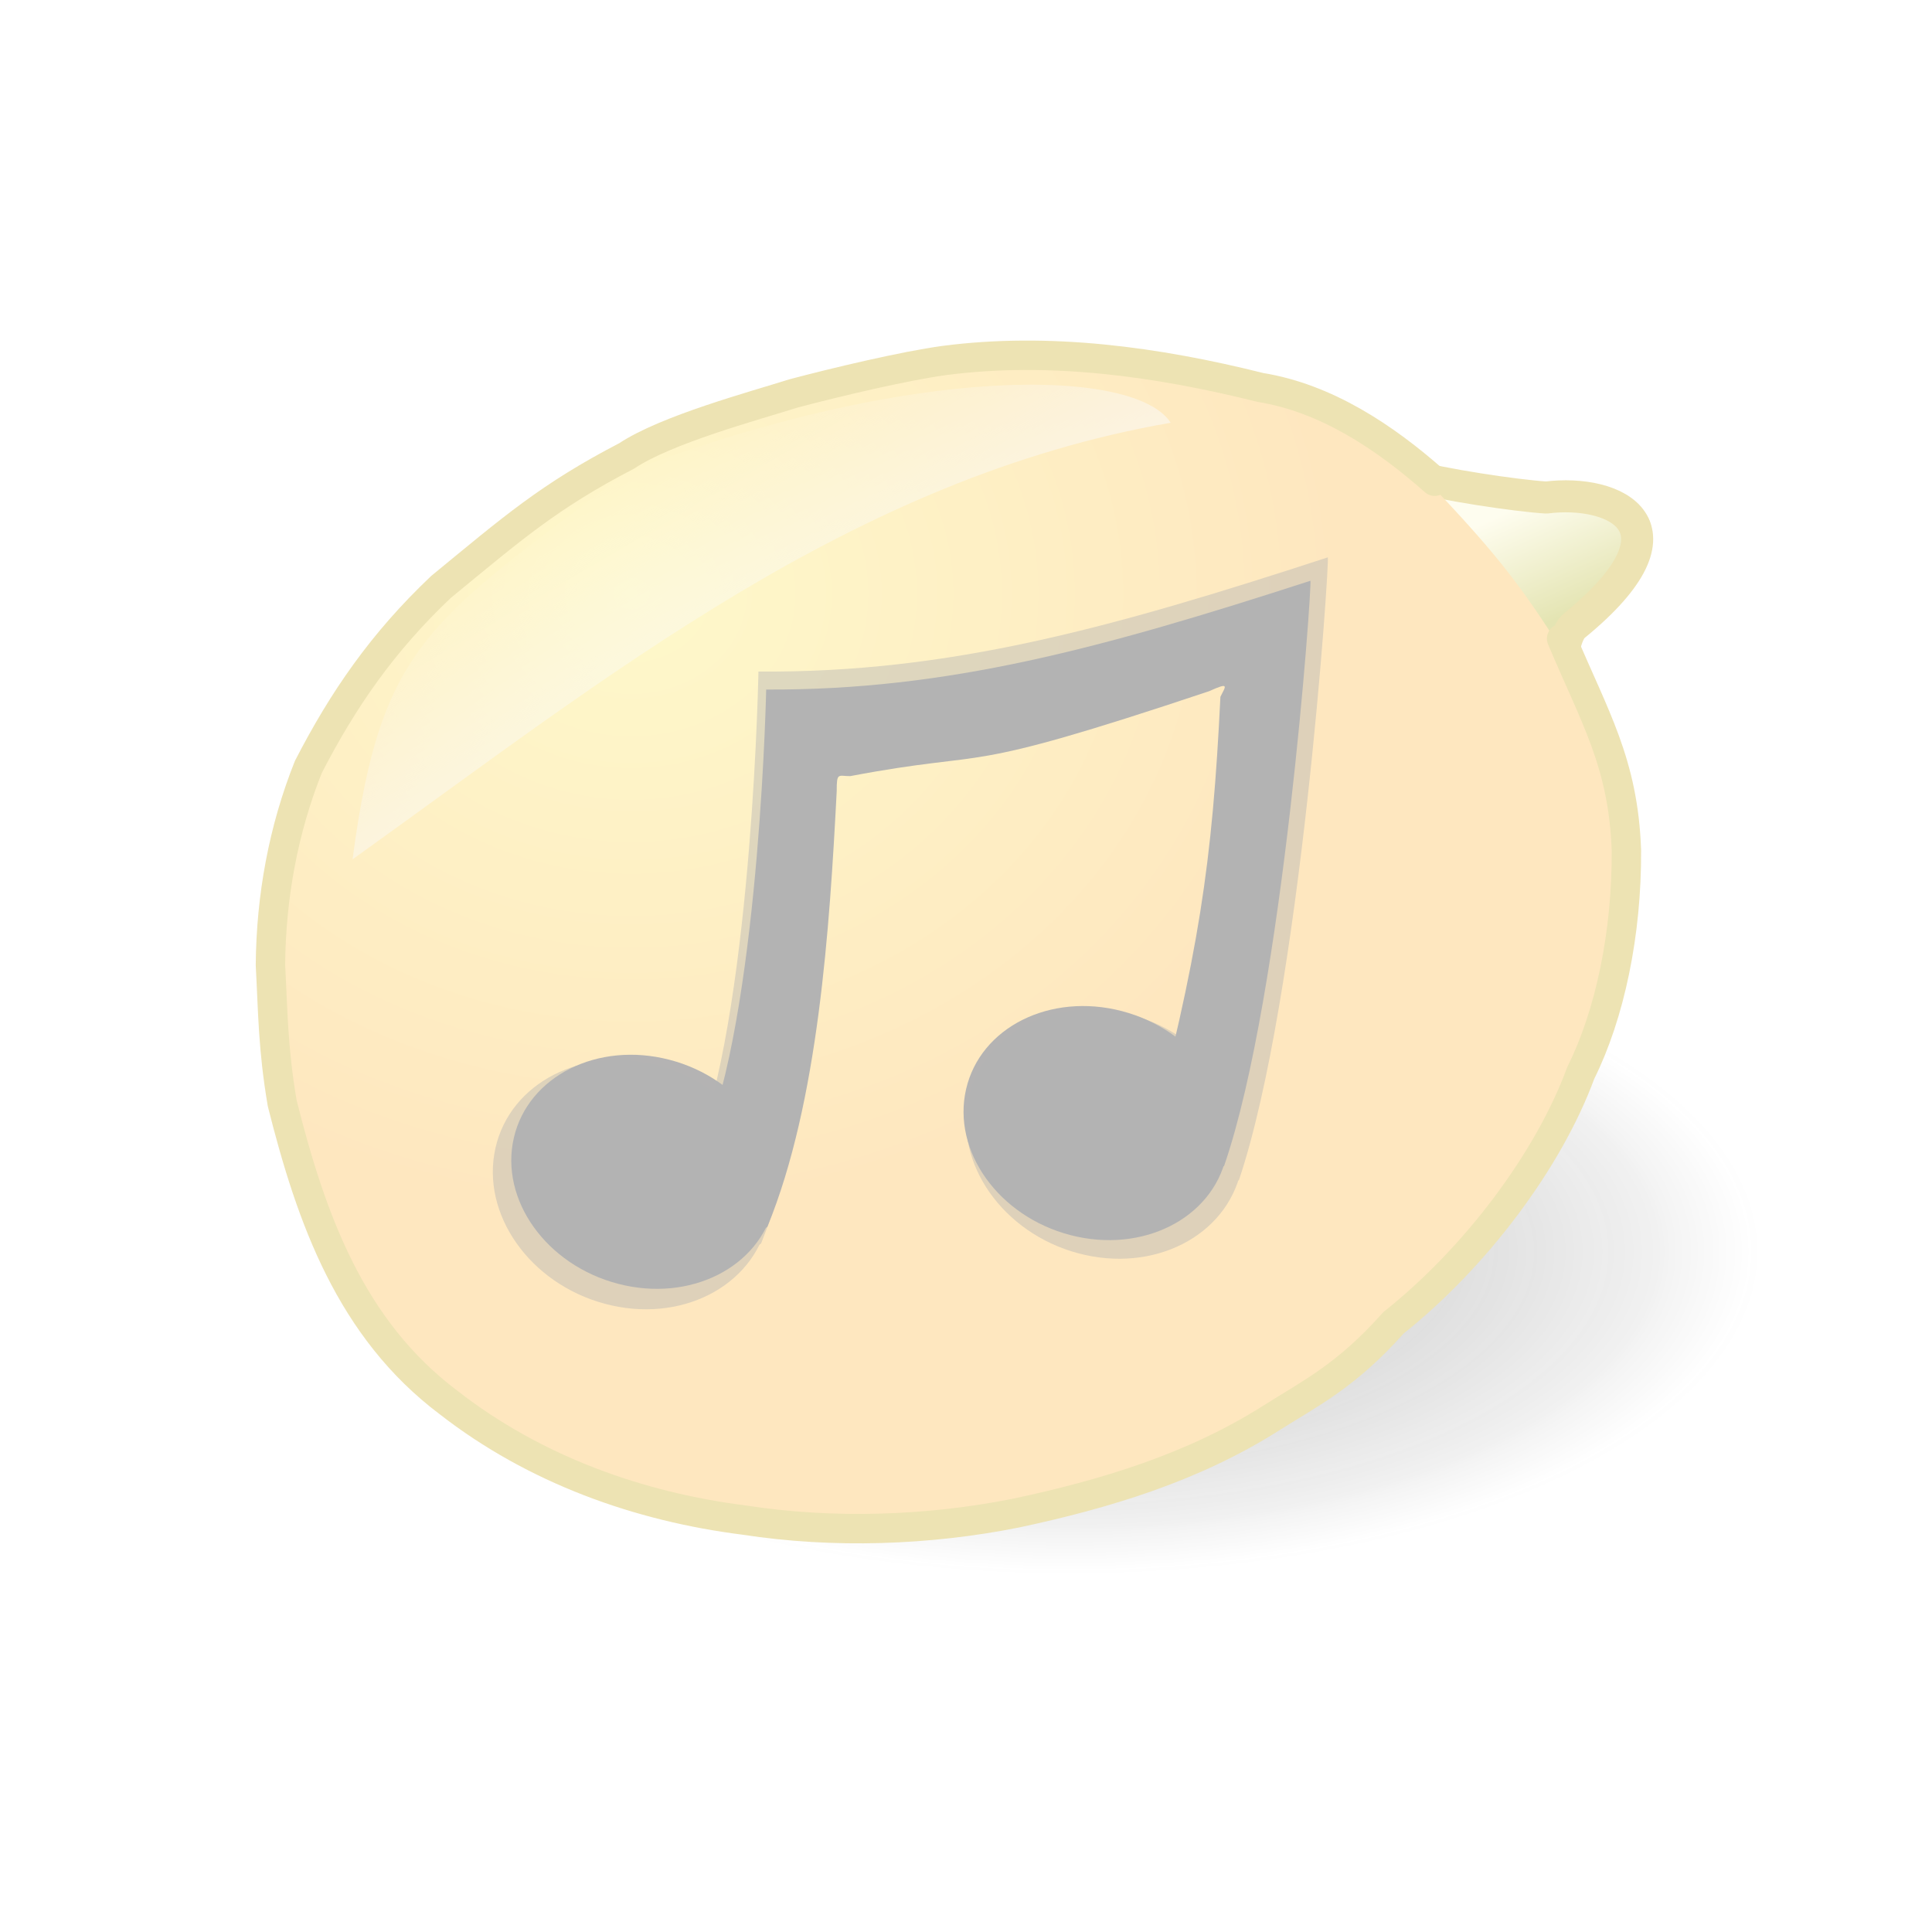
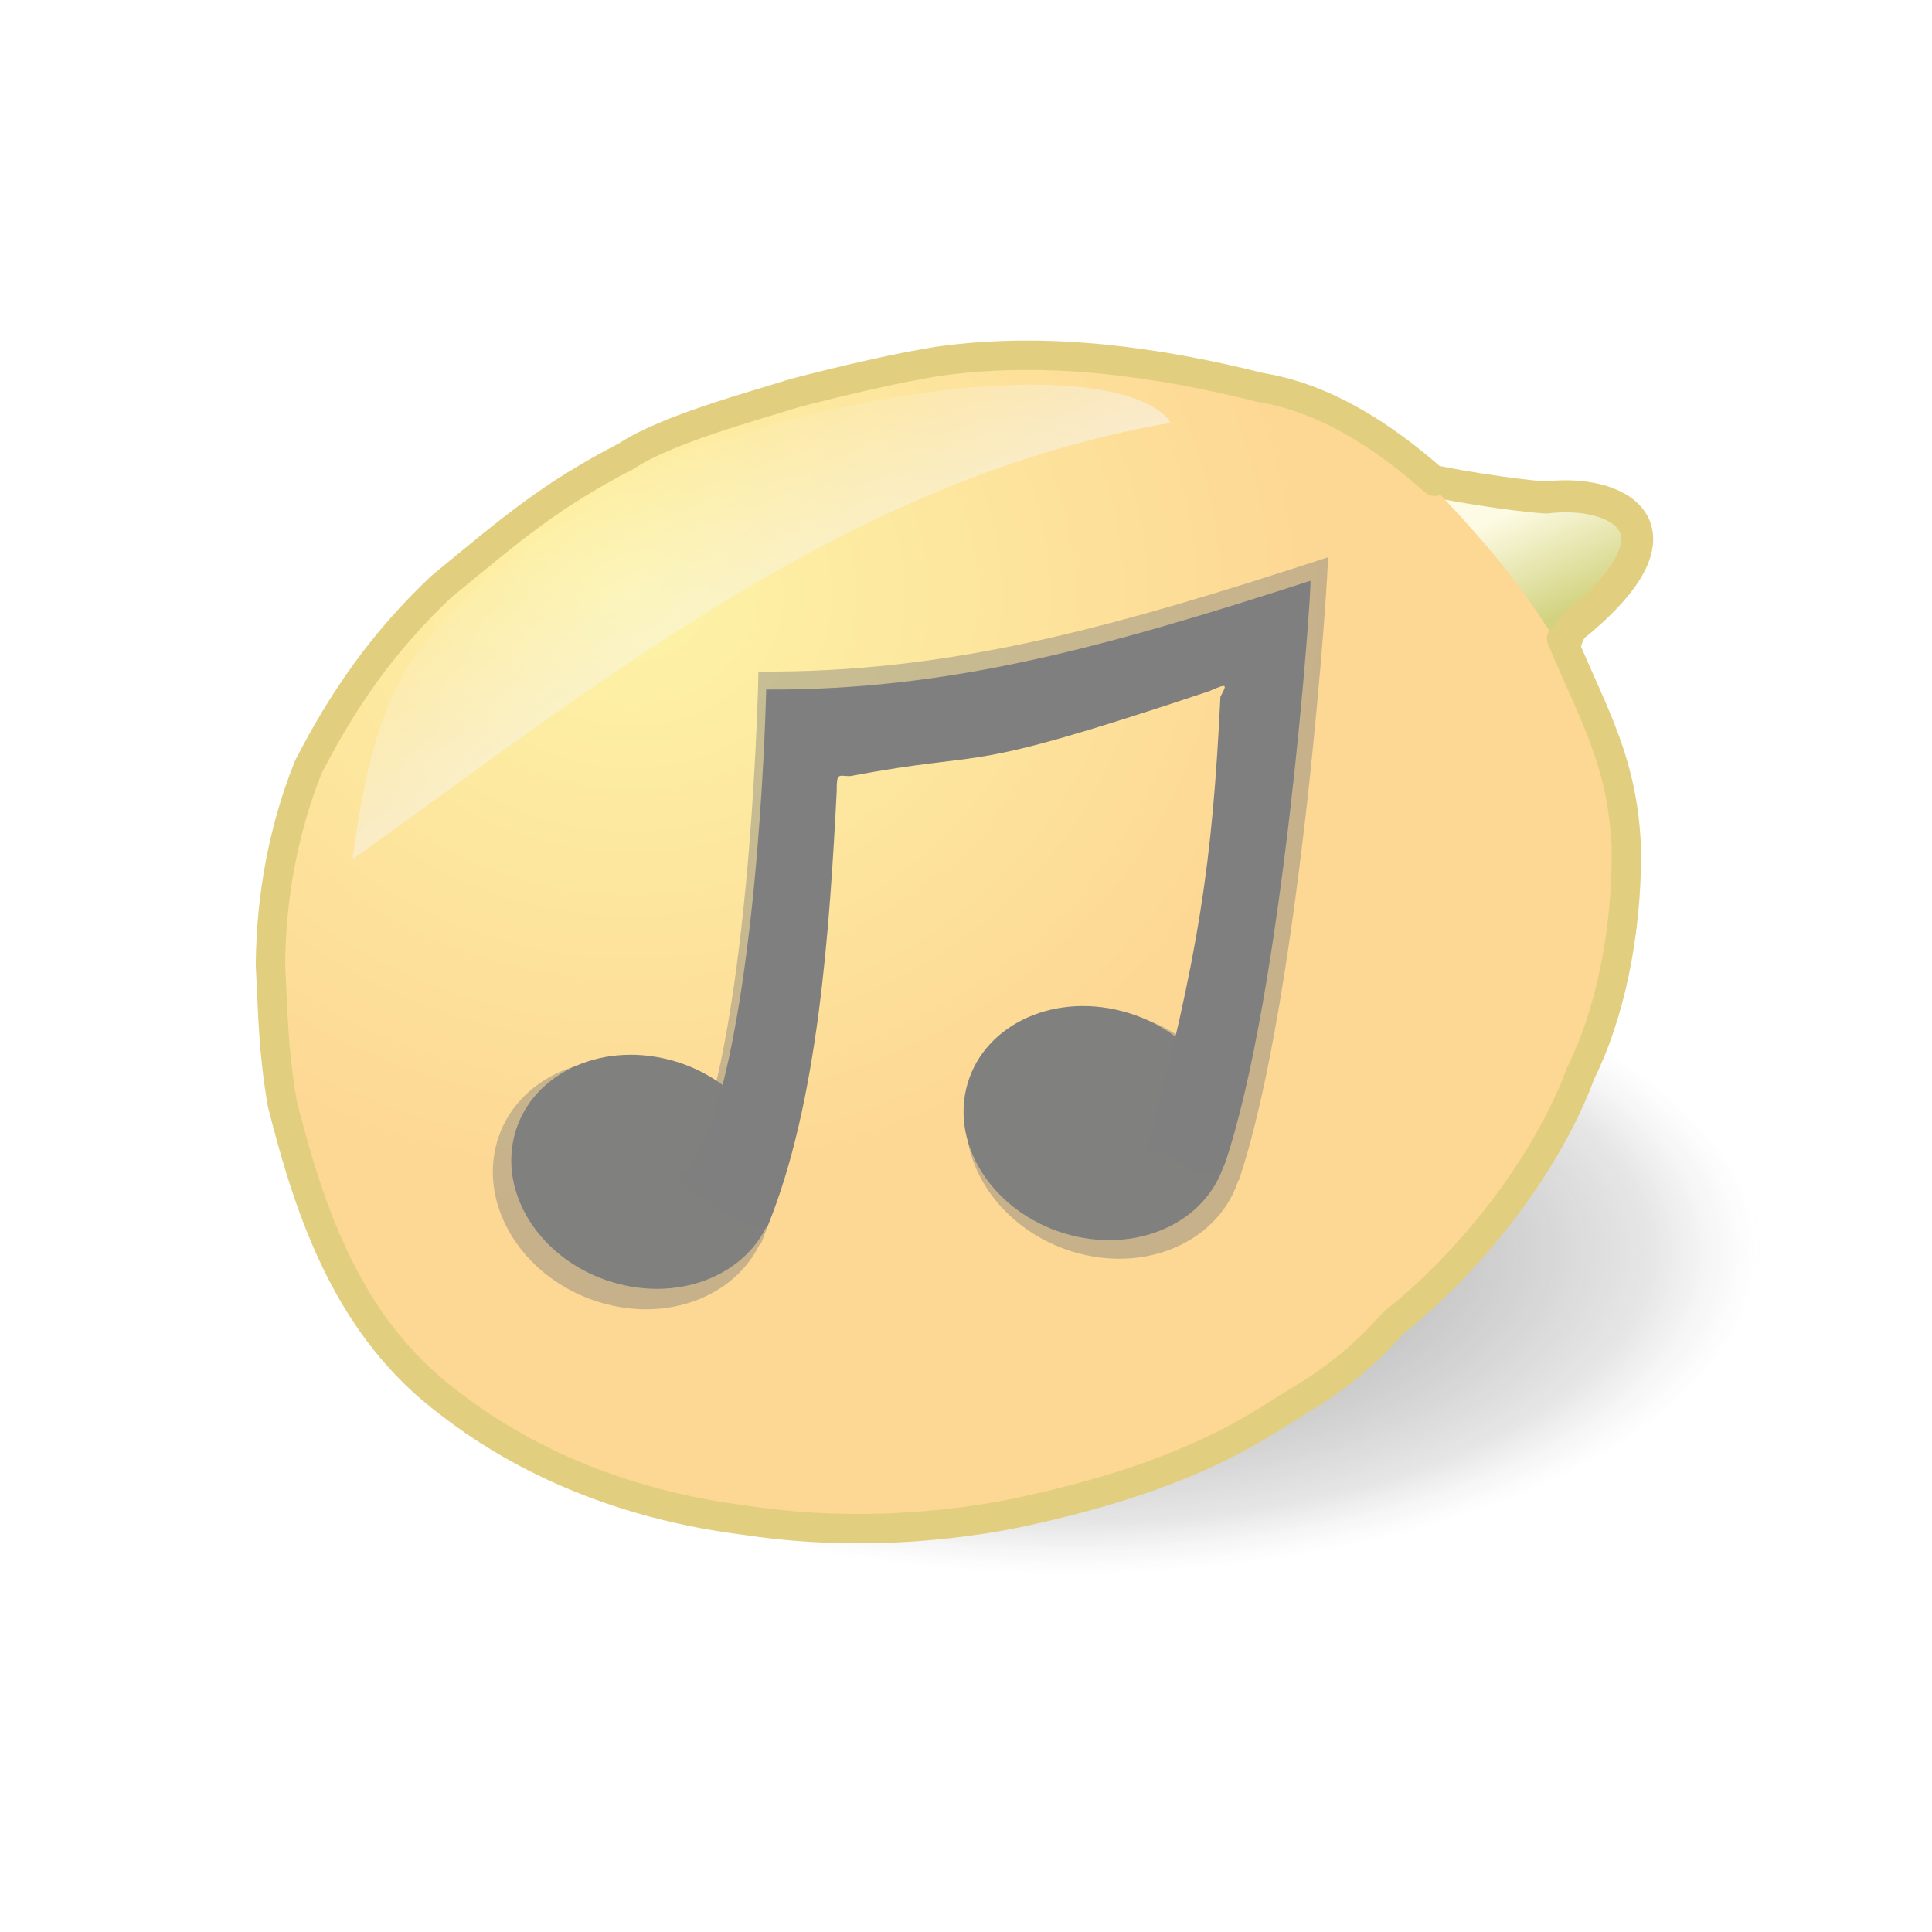
<svg xmlns="http://www.w3.org/2000/svg" xmlns:xlink="http://www.w3.org/1999/xlink" width="500" height="500" id="svg2" version="1.0">
  <defs id="defs4">
    <linearGradient id="linearGradient5956">
      <stop style="stop-color:#4b4b4b;stop-opacity:1;" offset="0" id="stop5958" />
      <stop id="stop5964" offset="0.847" style="stop-color:#000000;stop-opacity:0.188;" />
      <stop style="stop-color:#626262;stop-opacity:0;" offset="1" id="stop5960" />
    </linearGradient>
    <linearGradient id="linearGradient5354">
      <stop style="stop-color:#3c7902;stop-opacity:1;" offset="0" id="stop5356" />
      <stop style="stop-color:#3c7902;stop-opacity:0;" offset="1" id="stop5358" />
    </linearGradient>
    <linearGradient id="linearGradient5324">
      <stop style="stop-color:#52a505;stop-opacity:1;" offset="0" id="stop5326" />
      <stop style="stop-color:#52a505;stop-opacity:0;" offset="1" id="stop5328" />
    </linearGradient>
    <linearGradient id="linearGradient5011">
      <stop style="stop-color:#28b200;stop-opacity:1;" offset="0" id="stop5013" />
      <stop style="stop-color:#4a8016;stop-opacity:1;" offset="1" id="stop5015" />
    </linearGradient>
    <linearGradient id="linearGradient3301">
      <stop style="stop-color:#fcf8c9;stop-opacity:1;" offset="0" id="stop3303" />
      <stop style="stop-color:#a5a600;stop-opacity:1;" offset="1" id="stop3305" />
    </linearGradient>
    <linearGradient id="linearGradient3293">
      <stop style="stop-color:#fcb002;stop-opacity:1;" offset="0" id="stop3295" />
      <stop style="stop-color:#fcb002;stop-opacity:0;" offset="1" id="stop3297" />
    </linearGradient>
    <linearGradient id="linearGradient3279">
      <stop style="stop-color:#fcb002;stop-opacity:1;" offset="0" id="stop3281" />
      <stop style="stop-color:#ffa300;stop-opacity:1;" offset="1" id="stop3283" />
    </linearGradient>
    <linearGradient id="linearGradient3269">
      <stop style="stop-color:#fce94f;stop-opacity:1;" offset="0" id="stop3271" />
      <stop style="stop-color:#fcaf29;stop-opacity:1;" offset="1" id="stop3273" />
    </linearGradient>
    <linearGradient xlink:href="#linearGradient3301" id="linearGradient4793" gradientUnits="userSpaceOnUse" gradientTransform="matrix(1.062458,-1.0228313e-2,0.1676485,1.142726,-76.14123,-51.86853)" x1="354.647" y1="282.037" x2="359.76" y2="289.284" />
    <linearGradient xlink:href="#linearGradient3269" id="linearGradient4907" gradientUnits="userSpaceOnUse" x1="222.339" y1="279.743" x2="309.804" y2="384.83" gradientTransform="translate(-91.63008,160.1051)" />
    <linearGradient xlink:href="#linearGradient3301" id="linearGradient4923" gradientUnits="userSpaceOnUse" gradientTransform="matrix(1.062458,-1.0228386e-2,0.1676484,1.142725,133.3325,35.33799)" x1="345.186" y1="288.528" x2="349.426" y2="297.381" />
    <linearGradient xlink:href="#linearGradient3269" id="linearGradient4925" gradientUnits="userSpaceOnUse" gradientTransform="translate(210.1098,86.75827)" x1="222.339" y1="279.743" x2="309.804" y2="384.83" />
    <linearGradient xlink:href="#linearGradient3301" id="linearGradient4927" gradientUnits="userSpaceOnUse" gradientTransform="matrix(1.054103,-0.1333693,0.2990356,1.115574,97.06173,86.11848)" x1="345.186" y1="288.528" x2="349.426" y2="297.381" />
    <linearGradient xlink:href="#linearGradient3301" id="linearGradient5417" gradientUnits="userSpaceOnUse" gradientTransform="matrix(2.305664,-0.2235026,0.6808475,2.441041,-602.4117,-496.3506)" x1="345.186" y1="288.528" x2="349.426" y2="297.381" />
    <linearGradient y2="27" x2="83.75" y1="27" x1="79" gradientUnits="userSpaceOnUse" id="XMLID_23_">
      <stop id="stop109" style="stop-color:#3866A5" offset="0" />
      <stop id="stop111" style="stop-color:#4A83CC" offset="0.596" />
      <stop id="stop113" style="stop-color:#3866A5" offset="1" />
    </linearGradient>
    <linearGradient y2="26.5" x2="127" y1="26.5" x1="122" gradientUnits="userSpaceOnUse" id="XMLID_24_">
      <stop id="stop118" style="stop-color:#3866A5" offset="0" />
      <stop id="stop120" style="stop-color:#4A83CC" offset="0.596" />
      <stop id="stop122" style="stop-color:#3866A5" offset="1" />
    </linearGradient>
    <linearGradient y2="11.5" x2="103.045" y1="-1.125" x1="103.045" gradientUnits="userSpaceOnUse" id="XMLID_25_">
      <stop id="stop127" style="stop-color:#3866A5" offset="0" />
      <stop id="stop129" style="stop-color:#4A83CC" offset="0.596" />
      <stop id="stop131" style="stop-color:#3866A5" offset="1" />
    </linearGradient>
    <linearGradient y2="61.886" x2="74.457" y1="42.796" x1="65.474" gradientUnits="userSpaceOnUse" id="XMLID_26_">
      <stop id="stop136" style="stop-color:#3866A5" offset="0.332" />
      <stop id="stop138" style="stop-color:#639CE3" offset="1" />
    </linearGradient>
    <linearGradient y2="61.926" x2="117.294" y1="42.753" x1="108.272" gradientUnits="userSpaceOnUse" id="XMLID_27_">
      <stop id="stop143" style="stop-color:#3866A5" offset="0.332" />
      <stop id="stop145" style="stop-color:#639CE3" offset="1" />
    </linearGradient>
    <radialGradient gradientUnits="userSpaceOnUse" r="17.48" cy="34.701" cx="107.011" id="XMLID_28_">
      <stop id="stop150" style="stop-color:#D4E6FF" offset="0.41" />
      <stop id="stop152" style="stop-color:#5581B8" offset="1" />
    </radialGradient>
    <radialGradient gradientUnits="userSpaceOnUse" gradientTransform="matrix(1,0,0,1.017,0,1.115)" r="17.188" cy="33.03" cx="64.346" id="XMLID_29_">
      <stop id="stop157" style="stop-color:#D4E6FF" offset="0.41" />
      <stop id="stop159" style="stop-color:#5581B8" offset="1" />
    </radialGradient>
    <linearGradient y2="11" x2="103" y1="0" x1="103" gradientUnits="userSpaceOnUse" id="XMLID_30_">
      <stop id="stop164" style="stop-color:#3866A5" offset="0" />
      <stop id="stop166" style="stop-color:#4A83CC" offset="1" />
    </linearGradient>
    <radialGradient xlink:href="#linearGradient3269" id="radialGradient5946" gradientUnits="userSpaceOnUse" gradientTransform="matrix(0.7836826,0,0,0.6822059,48.40546,75.22777)" cx="146.749" cy="114.895" fx="146.749" fy="114.895" r="232.661" />
    <radialGradient xlink:href="#linearGradient5956" id="radialGradient5962" cx="273.641" cy="311.078" fx="273.641" fy="311.078" r="188.922" gradientTransform="matrix(1,0,0,0.5067265,0,153.4463)" gradientUnits="userSpaceOnUse" />
    <linearGradient xlink:href="#linearGradient3301" id="linearGradient5972" gradientUnits="userSpaceOnUse" gradientTransform="matrix(3.144023,5.0270254e-2,0.5319783,2.82107,-849.237,-698.609)" x1="345.186" y1="288.528" x2="349.426" y2="297.381" />
    <linearGradient y2="-6.225" x2="-15.286" y1="7.138" x1="-10.639" gradientTransform="translate(22.43465,4.820297)" gradientUnits="userSpaceOnUse" id="linearGradient17223" xlink:href="#linearGradient9233" />
    <linearGradient id="linearGradient9233">
      <stop style="stop-color:#eeeeec;stop-opacity:1;" offset="0" id="stop9235" />
      <stop style="stop-color:#eeeeec;stop-opacity:0;" offset="1" id="stop9237" />
    </linearGradient>
    <linearGradient xlink:href="#linearGradient9233" id="linearGradient6302" gradientUnits="userSpaceOnUse" gradientTransform="translate(22.43465,4.820297)" x1="-10.639" y1="7.138" x2="-15.286" y2="-6.225" />
    <linearGradient xlink:href="#linearGradient9233" id="linearGradient6313" gradientUnits="userSpaceOnUse" gradientTransform="matrix(1.375225,8.469185e-2,2.1457193e-2,1.358718,28.57993,9.949908)" x1="-14.769" y1="6.467" x2="-14.744" y2="-4.648" />
    <linearGradient xlink:href="#linearGradient3301" id="linearGradient6715" gradientUnits="userSpaceOnUse" gradientTransform="matrix(3.09598,4.5719293e-2,0.5238493,2.565678,-826.0854,-624.7842)" x1="345.186" y1="288.528" x2="349.426" y2="297.381" />
  </defs>
  <g id="layer1" style="display:inline">
-     <g id="g4401" style="opacity:0.3">
+     <g id="g4401" style="opacity:0.5">
      <path id="path6713" d="M 375.499,125.948 C 365.046,122.623 375.579,132.57 377.142,140.223 C 378.42,146.481 394.618,156.782 400.121,163.658 C 407.55,172.939 406.511,161.221 411.514,157.744 C 442.343,134.434 421.831,125.63 404.226,127.682 C 396.408,127.234 383.889,128.122 375.499,125.948 z" style="fill:url(#linearGradient6715);fill-opacity:1;fill-rule:evenodd;stroke:none;stroke-width:10;stroke-linecap:butt;stroke-linejoin:round;stroke-miterlimit:2.2;stroke-dasharray:none;stroke-opacity:1;display:inline" />
      <path transform="matrix(0.9467123,0,0,0.8735525,17.73626,52.1911)" d="M 462.564,311.078 A 188.922,95.732 0 1 1 84.719,311.078 A 188.922,95.732 0 1 1 462.564,311.078 z" id="path5954" style="opacity:0.99;fill:url(#radialGradient5962);fill-opacity:1;fill-rule:nonzero;stroke:none;stroke-width:20;stroke-linecap:round;stroke-linejoin:round;stroke-miterlimit:4;stroke-dasharray:none;stroke-opacity:1" />
      <path id="path2497" d="M 375.75,127.232 C 367.605,124.914 376.562,133.642 378.593,140.923 C 380.254,146.877 393.461,155.459 398.331,161.646 C 404.906,169.997 401.584,158.261 404.906,154.459 C 425.164,129.203 409.616,127.864 401.308,128.384 C 395.375,128.056 382.231,128.613 375.75,127.232 z" style="fill:url(#linearGradient5417);fill-opacity:1;fill-rule:evenodd;stroke:none;stroke-width:2;stroke-linecap:butt;stroke-linejoin:miter;stroke-miterlimit:2.2;stroke-dasharray:none;stroke-opacity:1" />
      <path id="path4803" d="M 364.594,122.992 C 353.98,119.336 371.075,134.134 372.662,142.548 C 373.96,149.429 391.831,169.247 397.42,176.808 C 404.964,187.012 402.487,165.637 407.568,161.814 C 438.875,136.183 418.044,126.502 400.166,128.759 C 392.227,128.267 373.115,125.383 364.594,122.992 z" style="fill:url(#linearGradient5972);fill-opacity:1;fill-rule:evenodd;stroke:#c4a000;stroke-width:8.293;stroke-linecap:butt;stroke-linejoin:round;stroke-miterlimit:2.2;stroke-dasharray:none;stroke-opacity:1" />
      <path id="path2495" d="M 112.301,151.91 C 130.875,136.661 140.209,128.466 160.339,118.013 C 170.601,111.177 193.138,105.115 203.605,101.815 C 214.55,98.922 232.149,94.729 242.563,93.31 C 269.672,89.776 297.487,93.569 324.343,100.289 C 341.326,103.03 356.499,113.088 369.469,124.566 C 385.657,141.556 392.617,150.167 402.31,165.287 C 410.809,185.542 418.294,197.452 419.075,220.1 C 419.192,241.609 414.831,262.485 407.265,277.691 C 398.849,300.518 379.885,325.594 358.794,342.361 C 346.505,356.176 337.338,360.537 326.96,367.126 C 306.821,379.85 284.206,386.69 261.021,391.62 C 238.507,396.113 213.936,396.985 190.835,393.423 C 163.459,389.97 136.585,380.363 114.313,363.028 C 88.878,343.92 78.713,315.413 71.203,285.543 C 68.773,271.242 68.817,261.919 68.157,249.759 C 68.308,232.061 71.5,214.681 77.971,198.49 C 86.945,181.075 97.099,166.314 112.301,151.91 z" style="fill:url(#radialGradient5946);fill-opacity:1;fill-rule:evenodd;stroke:none;stroke-width:9.7;stroke-linecap:butt;stroke-linejoin:round;stroke-miterlimit:4;stroke-dasharray:none;stroke-opacity:1" />
      <g id="g2901" transform="matrix(16.52961,-10.9497,6.392046,7.335054,-27.97499,156.1706)" style="">
        <rect transform="matrix(0.9630046,-0.2694849,0.2694849,0.9630046,0,0)" y="11.867" x="1.693" height="2.549" width="4.114" id="rect2942" style="fill:none;fill-opacity:1;stroke:none;stroke-width:1.552;stroke-linecap:round;stroke-linejoin:round;stroke-miterlimit:4;stroke-dasharray:none;stroke-opacity:1" />
        <g transform="matrix(0.7563557,3.9442572e-2,-9.4974679e-3,0.7614408,2.07851,5.589363)" id="g6279" style="">
          <path style="fill:url(#linearGradient6313);fill-opacity:1;fill-rule:evenodd;stroke:none;stroke-width:1px;stroke-linecap:butt;stroke-linejoin:miter;stroke-opacity:1" d="M 8.424,2.667 C 4.164,3.444 3.271,3.145 0.486,9.116 C 5.905,8.437 11.389,7.083 16.244,11.395 C 16.383,9.107 13.482,4.764 8.424,2.667 z" id="path2394" />
        </g>
      </g>
      <path id="path5968" d="M 404.144,165.27 C 412.644,185.525 420.128,197.435 420.91,220.083 C 421.026,241.592 416.665,262.468 409.099,277.674 C 400.684,300.501 381.719,325.577 360.628,342.344 C 348.34,356.159 339.173,360.52 328.794,367.109 C 308.656,379.833 286.04,386.673 262.855,391.603 C 240.341,396.096 215.77,396.968 192.669,393.406 C 165.294,389.953 138.42,380.346 116.147,363.011 C 90.713,343.903 80.547,315.396 73.037,285.526 C 70.608,271.225 70.652,261.902 69.991,249.742 C 70.142,232.044 73.334,214.664 79.806,198.472 C 88.78,181.058 98.933,166.297 114.135,151.893 C 132.709,136.644 142.043,128.449 162.173,117.996 C 172.435,111.16 194.973,105.098 205.439,101.798 C 216.385,98.904 233.983,94.712 244.397,93.293 C 271.507,89.759 299.322,93.552 326.177,100.272 C 343.16,103.013 358.334,113.071 371.303,124.549" style="fill:none;fill-opacity:1;fill-rule:evenodd;stroke:#c4a000;stroke-width:7.612;stroke-linecap:round;stroke-linejoin:round;stroke-miterlimit:4;stroke-dasharray:none;stroke-opacity:1;display:inline" />
      <g transform="matrix(0.8651824,0.2257864,-0.2120831,0.9210844,92.55787,-31.32907)" id="g3423" style="">
        <path style="opacity:0.99;fill:#000000;fill-opacity:1;fill-rule:nonzero;stroke:none;stroke-width:10;stroke-linecap:round;stroke-linejoin:round;stroke-miterlimit:2.2;stroke-dasharray:none;stroke-opacity:0.543" id="path2647" d="m 238.295,327.112 a 38.891,31.466 0 0 1 -38.891,31.466 38.891,31.466 0 0 1 -38.891,-31.466 38.891,31.466 0 0 1 38.891,-31.466 38.891,31.466 0 0 1 38.891,31.466 z" transform="translate(-34.64823,-4.242641)" />
        <path style="opacity:0.99;fill:#000000;fill-opacity:1;fill-rule:nonzero;stroke:none;stroke-width:10;stroke-linecap:round;stroke-linejoin:round;stroke-miterlimit:2.2;stroke-dasharray:none;stroke-opacity:0.543;display:inline" id="path2649" d="m 238.295,327.112 a 38.891,31.466 0 0 1 -38.891,31.466 38.891,31.466 0 0 1 -38.891,-31.466 38.891,31.466 0 0 1 38.891,-31.466 38.891,31.466 0 0 1 38.891,31.466 z" transform="translate(89.80256,-48.43682)" />
        <path style="fill:#000000;fill-opacity:1;fill-rule:evenodd;stroke:none;stroke-width:1px;stroke-linecap:butt;stroke-linejoin:miter;stroke-opacity:1" d="M 174.655,321.102 C 171.222,322.819 201.808,332.606 203.206,328.806 C 209.485,292.256 201.337,245.434 194.454,208.672 C 193.164,203.511 193.932,204.56 197.283,203.722 C 237.214,186.058 225.857,197.098 293.049,156.38 C 298.32,152.427 297.381,153.901 296.584,157.088 C 305.081,201.556 307.299,226.715 305.321,282.726 C 316.215,278.964 318.854,290.079 328.106,281.172 C 333.661,231.511 315.224,121.188 314.445,120.109 C 259.919,152.483 219.191,174.268 167.942,186.586 C 167.501,184.569 185.972,267.062 180.312,308.374 C 178.703,314.809 178.089,319.385 174.655,321.102 z" id="path2651" />
      </g>
      <g transform="matrix(0.9061376,0.2429285,-0.2196842,0.9800085,85.09641,-49.85554)" id="g3428" style="opacity:0.43;display:inline">
        <path style="opacity:0.99;fill:#000000;fill-opacity:1;fill-rule:nonzero;stroke:none;stroke-width:10;stroke-linecap:round;stroke-linejoin:round;stroke-miterlimit:2.2;stroke-dasharray:none;stroke-opacity:0.543" id="path3430" d="m 238.295,327.112 a 38.891,31.466 0 0 1 -38.891,31.466 38.891,31.466 0 0 1 -38.891,-31.466 38.891,31.466 0 0 1 38.891,-31.466 38.891,31.466 0 0 1 38.891,31.466 z" transform="translate(-34.64823,-4.242641)" />
        <path style="opacity:0.99;fill:#000000;fill-opacity:1;fill-rule:nonzero;stroke:none;stroke-width:10;stroke-linecap:round;stroke-linejoin:round;stroke-miterlimit:2.2;stroke-dasharray:none;stroke-opacity:0.543;display:inline" id="path3432" d="m 238.295,327.112 a 38.891,31.466 0 0 1 -38.891,31.466 38.891,31.466 0 0 1 -38.891,-31.466 38.891,31.466 0 0 1 38.891,-31.466 38.891,31.466 0 0 1 38.891,31.466 z" transform="translate(89.80256,-48.43682)" />
        <path style="fill:#000000;fill-opacity:1;fill-rule:evenodd;stroke:none;stroke-width:1px;stroke-linecap:butt;stroke-linejoin:miter;stroke-opacity:1" d="M 174.655,321.102 C 171.222,322.819 201.808,332.606 203.206,328.806 C 209.485,292.256 201.337,245.434 194.454,208.672 C 193.164,203.511 193.932,204.56 197.283,203.722 C 237.214,186.058 225.857,197.098 293.049,156.38 C 298.32,152.427 297.381,153.901 296.584,157.088 C 305.081,201.556 307.299,226.715 305.321,282.726 C 316.215,278.964 318.854,290.079 328.106,281.172 C 333.661,231.511 315.224,121.188 314.445,120.109 C 259.919,152.483 219.191,174.268 167.942,186.586 C 167.501,184.569 185.972,267.062 180.312,308.374 C 178.703,314.809 178.089,319.385 174.655,321.102 z" id="path3434" />
      </g>
    </g>
  </g>
</svg>
